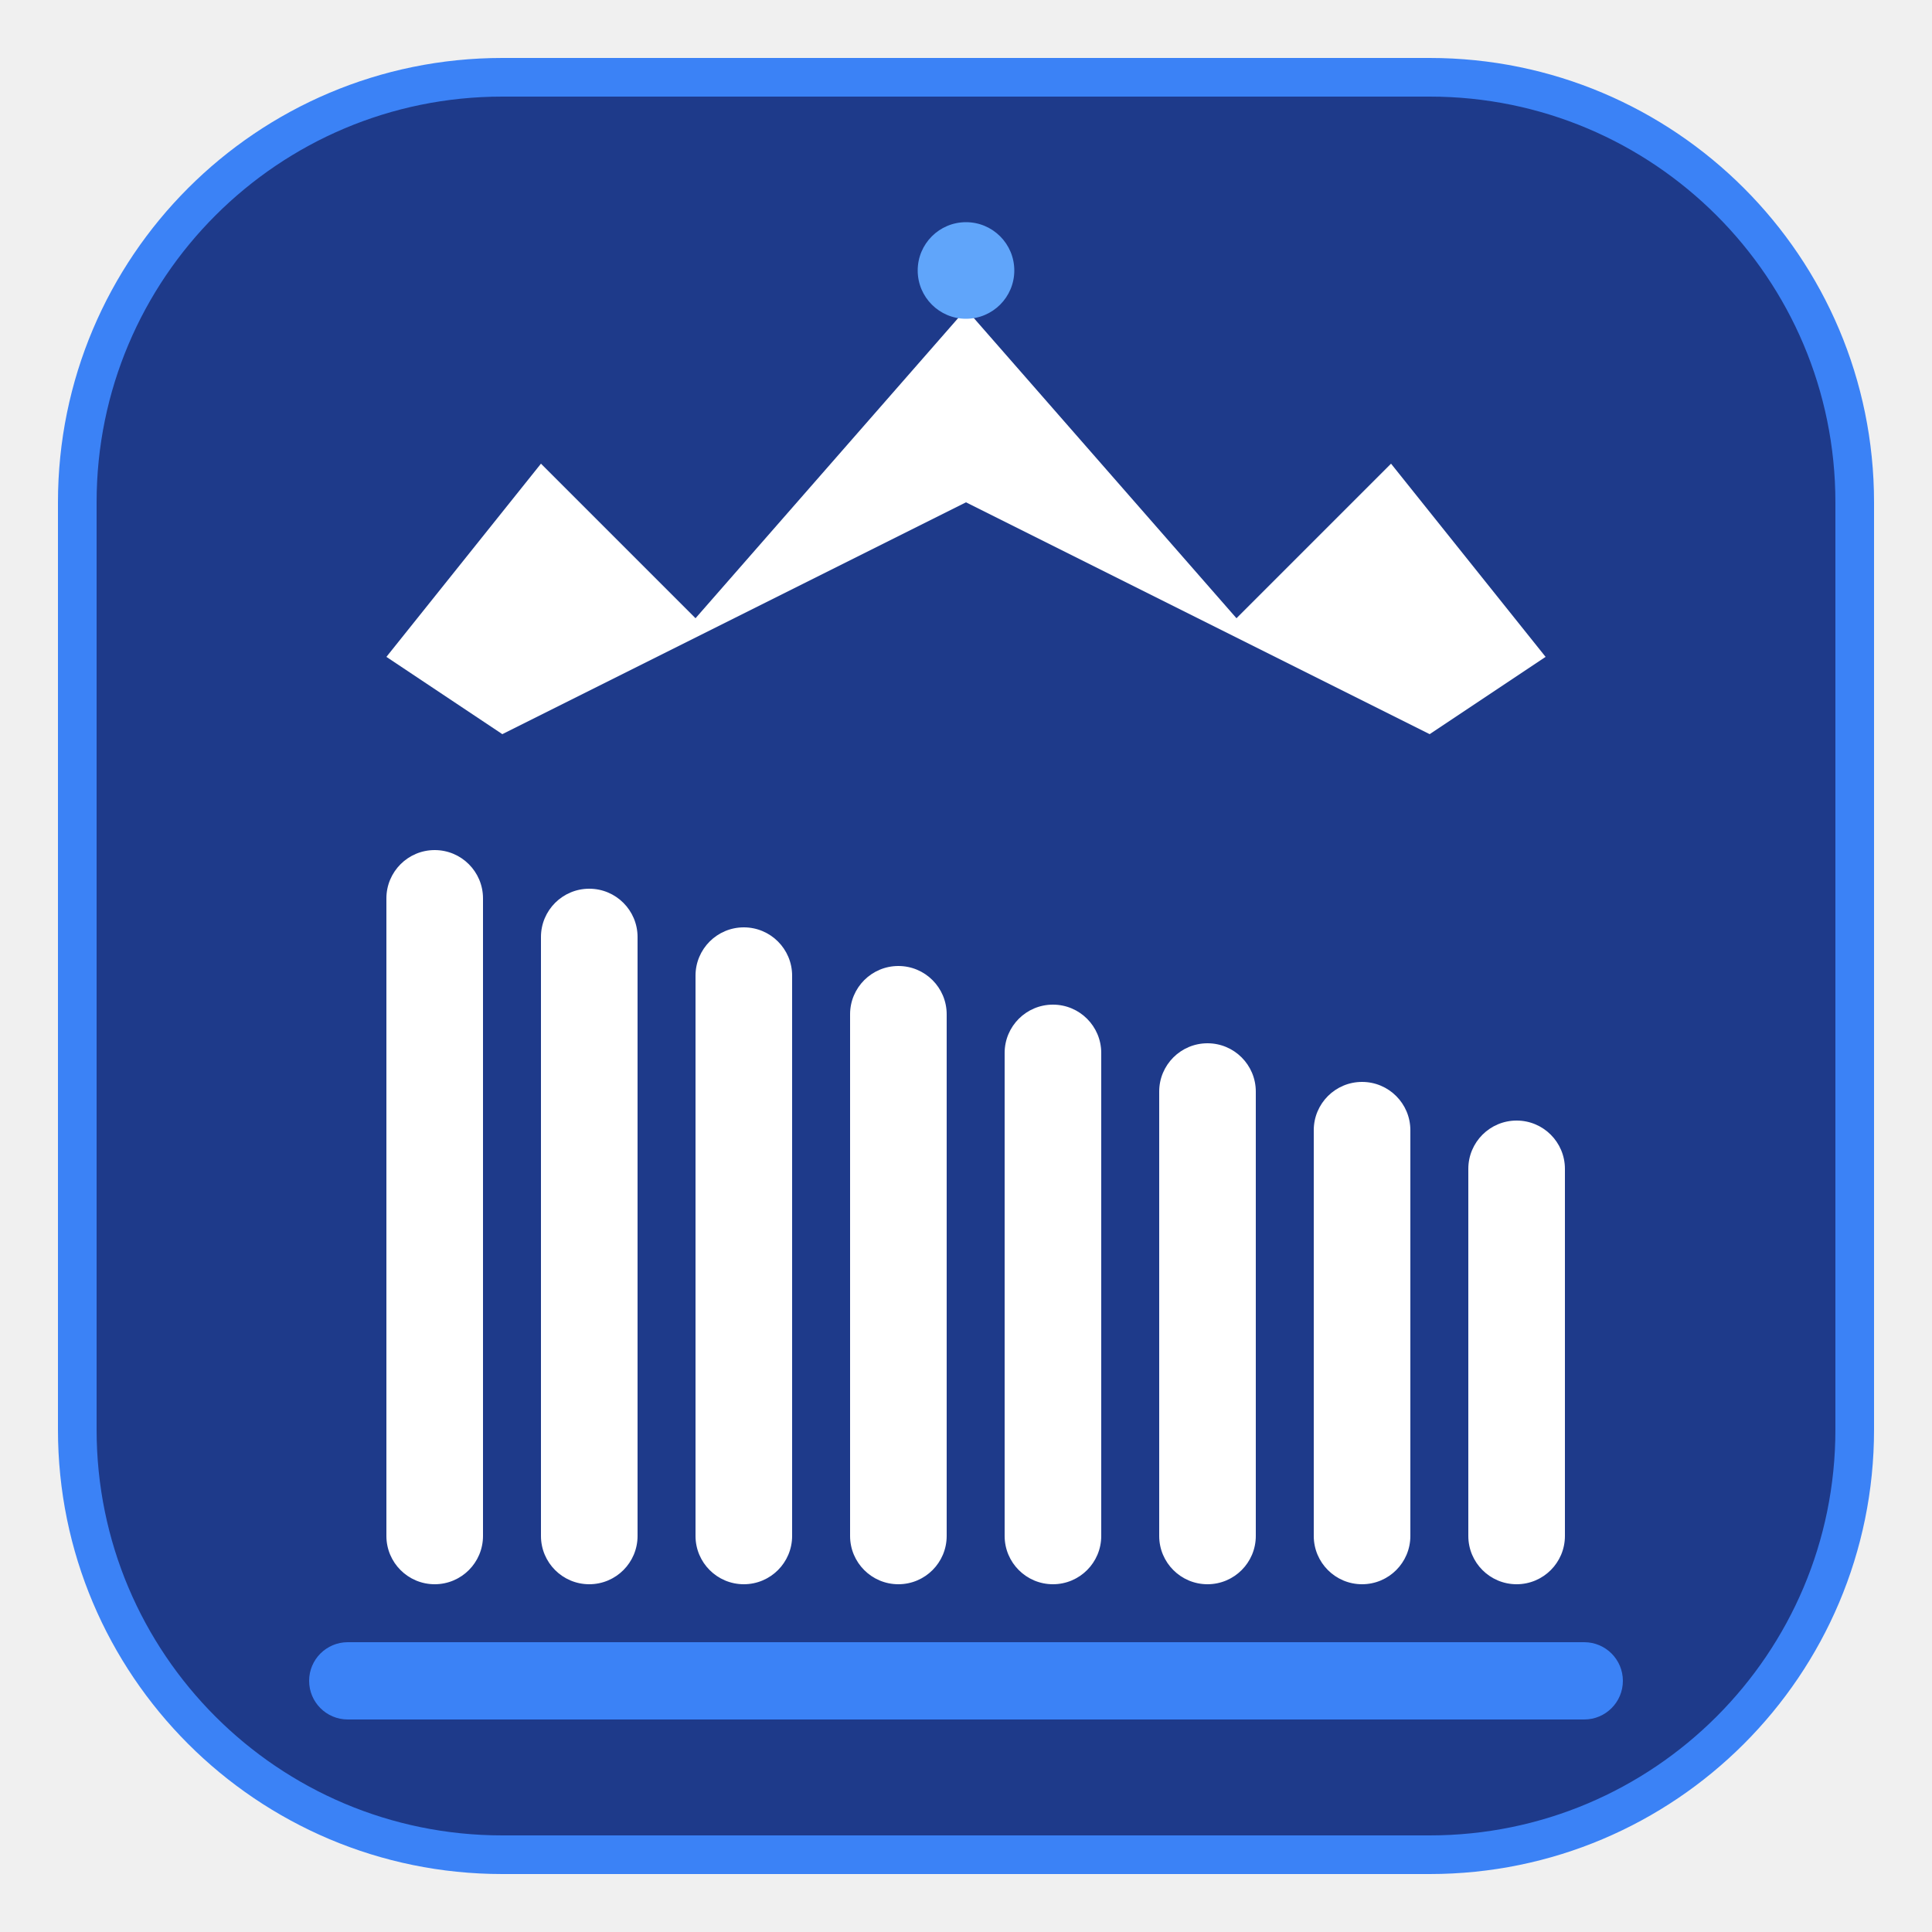
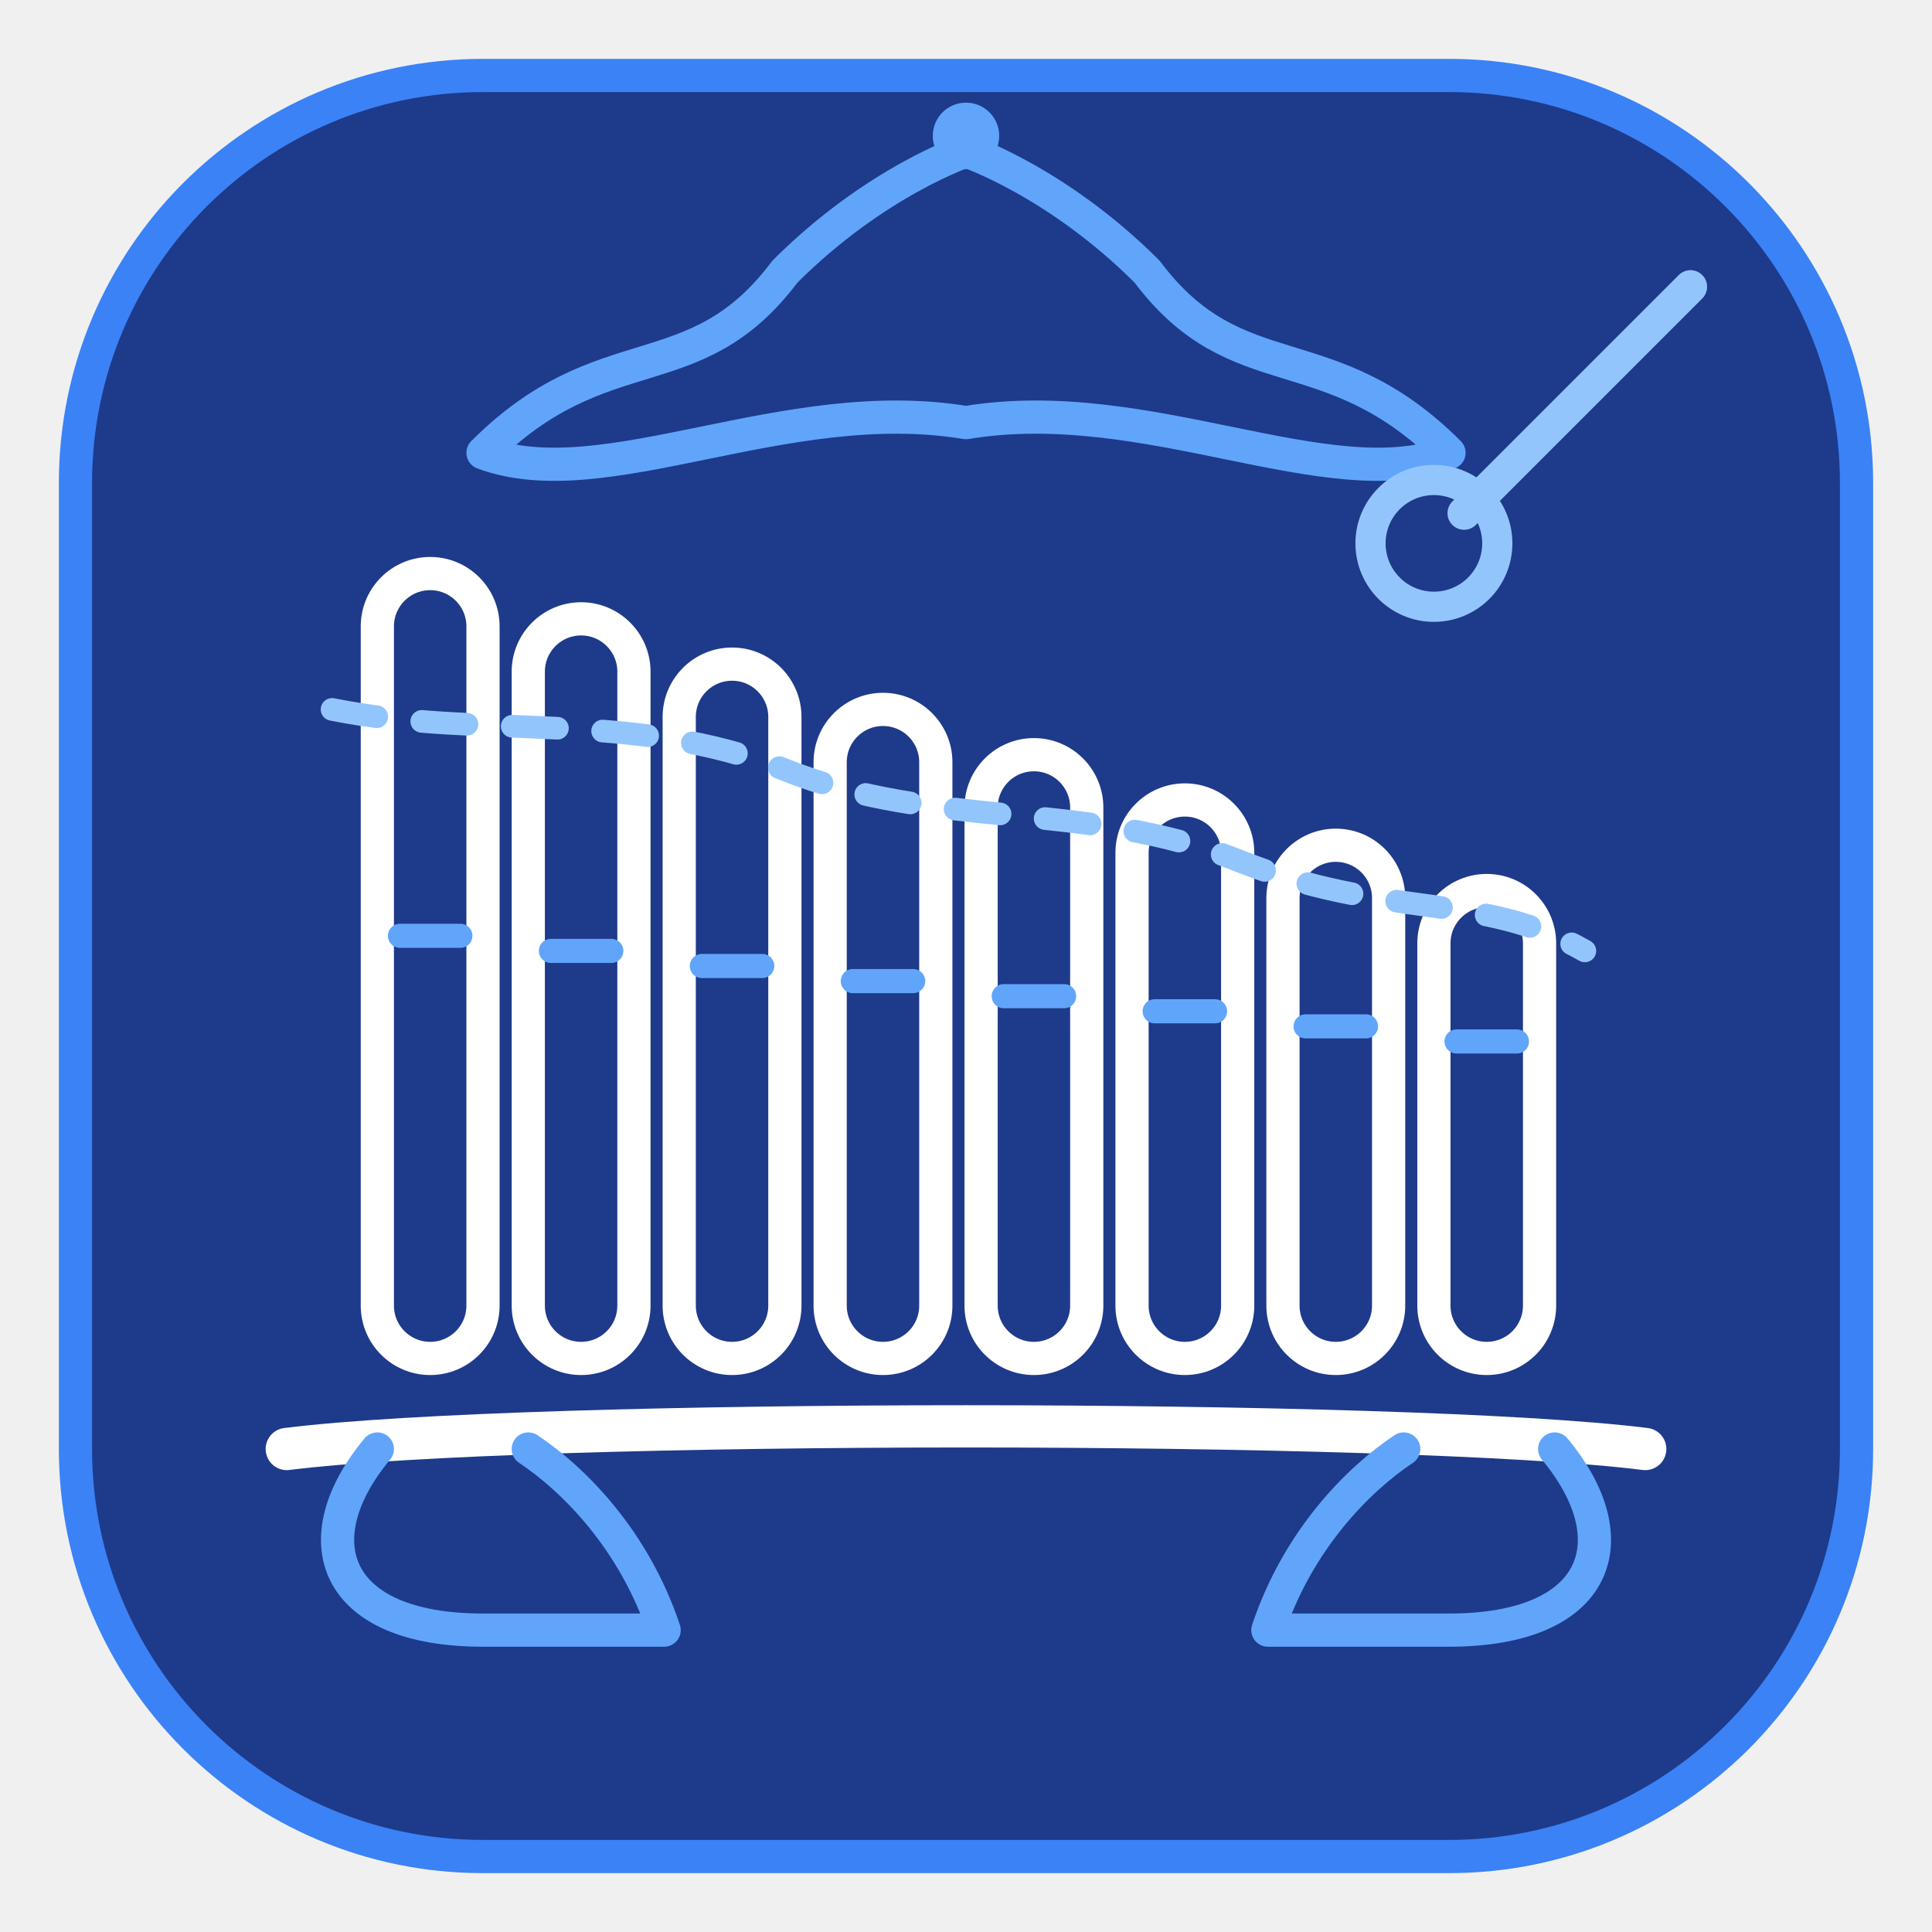
- <svg xmlns="http://www.w3.org/2000/svg" viewBox="0 0 100 100" fill="none">
-   <rect x="4" y="4" width="92" height="92" rx="22" fill="#1E3A8A" />
-   <rect x="4" y="4" width="92" height="92" rx="22" stroke="#3B82F6" stroke-width="2" />
-   <path d="M 20 34 L 28 24 L 36 32 L 50 16 L 64 32 L 72 24 L 80 34 L 74 38 L 50 26 L 26 38 Z" fill="#FFFFFF" />
-   <circle cx="50" cy="14" r="2.5" fill="#60A5FA" />
-   <rect x="20" y="44" width="5" height="38" rx="2.5" fill="#FFFFFF" />
-   <rect x="28" y="46" width="5" height="36" rx="2.5" fill="#FFFFFF" />
-   <rect x="36" y="48" width="5" height="34" rx="2.5" fill="#FFFFFF" />
-   <rect x="44" y="50" width="5" height="32" rx="2.5" fill="#FFFFFF" />
-   <rect x="52" y="52" width="5" height="30" rx="2.5" fill="#FFFFFF" />
-   <rect x="60" y="54" width="5" height="28" rx="2.5" fill="#FFFFFF" />
-   <rect x="68" y="56" width="5" height="26" rx="2.5" fill="#FFFFFF" />
-   <rect x="76" y="58" width="5" height="24" rx="2.5" fill="#FFFFFF" />
-   <rect x="16" y="85" width="68" height="4" rx="2" fill="#3B82F6" />
+ <svg xmlns="http://www.w3.org/2000/svg" viewBox="0 0 128 128" fill="none">
+   <rect x="4" y="4" width="120" height="120" rx="28" fill="#1E3A8A" />
+   <rect x="5" y="5" width="118" height="118" rx="27" stroke="#3B82F6" stroke-width="2.2" fill="none" />
+   <path d="M 32 30 C 40 22, 46 26, 52 18 C 58 12, 64 10, 64 10 C 64 10, 70 12, 76 18 C 82 26, 88 22, 96 30 C 88 33, 76 26, 64 28 C 52 26, 40 33, 32 30 Z" fill="none" stroke="#60A5FA" stroke-width="2.2" stroke-linecap="round" stroke-linejoin="round" />
+   <circle cx="64" cy="9" r="2.2" fill="#60A5FA" />
+   <path d="M 97 34 L 112 19" stroke="#93C5FD" stroke-width="2.2" stroke-linecap="round" />
+   <circle cx="95" cy="36" r="4.2" fill="none" stroke="#93C5FD" stroke-width="2" />
+   <rect x="25" y="38" width="7" height="52" rx="3.5" fill="none" stroke="#FFFFFF" stroke-width="2.2" stroke-linecap="round" stroke-linejoin="round" />
+   <line x1="26.5" y1="62" x2="30.5" y2="62" stroke="#60A5FA" stroke-width="1.6" stroke-linecap="round" />
+   <rect x="35" y="41" width="7" height="49" rx="3.5" fill="none" stroke="#FFFFFF" stroke-width="2.2" stroke-linecap="round" stroke-linejoin="round" />
+   <line x1="36.5" y1="63" x2="40.5" y2="63" stroke="#60A5FA" stroke-width="1.6" stroke-linecap="round" />
+   <rect x="45" y="44" width="7" height="46" rx="3.5" fill="none" stroke="#FFFFFF" stroke-width="2.2" stroke-linecap="round" stroke-linejoin="round" />
+   <line x1="46.5" y1="64" x2="50.5" y2="64" stroke="#60A5FA" stroke-width="1.6" stroke-linecap="round" />
+   <rect x="55" y="47" width="7" height="43" rx="3.5" fill="none" stroke="#FFFFFF" stroke-width="2.2" stroke-linecap="round" stroke-linejoin="round" />
+   <line x1="56.5" y1="65" x2="60.5" y2="65" stroke="#60A5FA" stroke-width="1.6" stroke-linecap="round" />
+   <rect x="65" y="50" width="7" height="40" rx="3.5" fill="none" stroke="#FFFFFF" stroke-width="2.2" stroke-linecap="round" stroke-linejoin="round" />
+   <line x1="66.5" y1="66" x2="70.5" y2="66" stroke="#60A5FA" stroke-width="1.6" stroke-linecap="round" />
+   <rect x="75" y="53" width="7" height="37" rx="3.5" fill="none" stroke="#FFFFFF" stroke-width="2.2" stroke-linecap="round" stroke-linejoin="round" />
+   <line x1="76.5" y1="67" x2="80.5" y2="67" stroke="#60A5FA" stroke-width="1.6" stroke-linecap="round" />
+   <rect x="85" y="56" width="7" height="34" rx="3.5" fill="none" stroke="#FFFFFF" stroke-width="2.2" stroke-linecap="round" stroke-linejoin="round" />
+   <line x1="86.5" y1="68" x2="90.5" y2="68" stroke="#60A5FA" stroke-width="1.6" stroke-linecap="round" />
+   <rect x="95" y="59" width="7" height="31" rx="3.5" fill="none" stroke="#FFFFFF" stroke-width="2.2" stroke-linecap="round" stroke-linejoin="round" />
+   <line x1="96.5" y1="69" x2="100.5" y2="69" stroke="#60A5FA" stroke-width="1.6" stroke-linecap="round" />
+   <path d="M 22 47 C 32 49, 42 47, 52 51 C 62 55, 72 53, 82 57 C 92 61, 98 59, 105 63" fill="none" stroke="#93C5FD" stroke-width="1.5" stroke-linecap="round" stroke-dasharray="3,3" />
+   <path d="M 19 96 C 35 94, 93 94, 109 96" fill="none" stroke="#FFFFFF" stroke-width="2.8" stroke-linecap="round" />
+   <path d="M 25 96 C 20 102, 22 108, 32 108 L 44 108 C 42 102, 38 98, 35 96" fill="none" stroke="#60A5FA" stroke-width="2.2" stroke-linecap="round" stroke-linejoin="round" />
+   <path d="M 103 96 C 108 102, 106 108, 96 108 L 84 108 C 86 102, 90 98, 93 96" fill="none" stroke="#60A5FA" stroke-width="2.2" stroke-linecap="round" stroke-linejoin="round" />
</svg>
